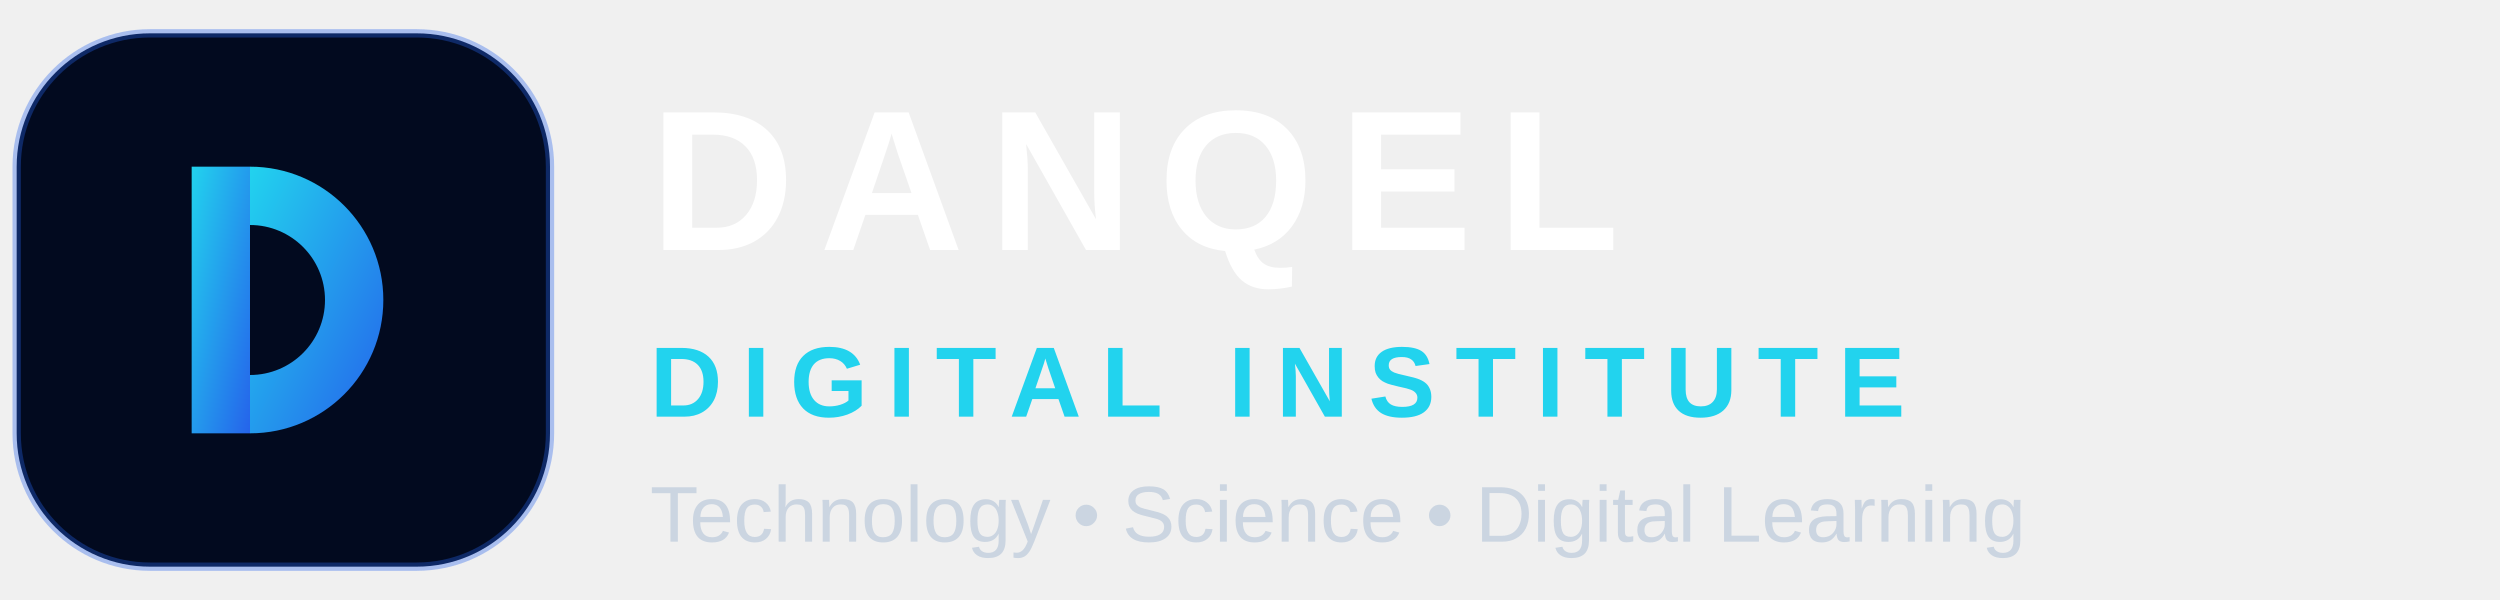
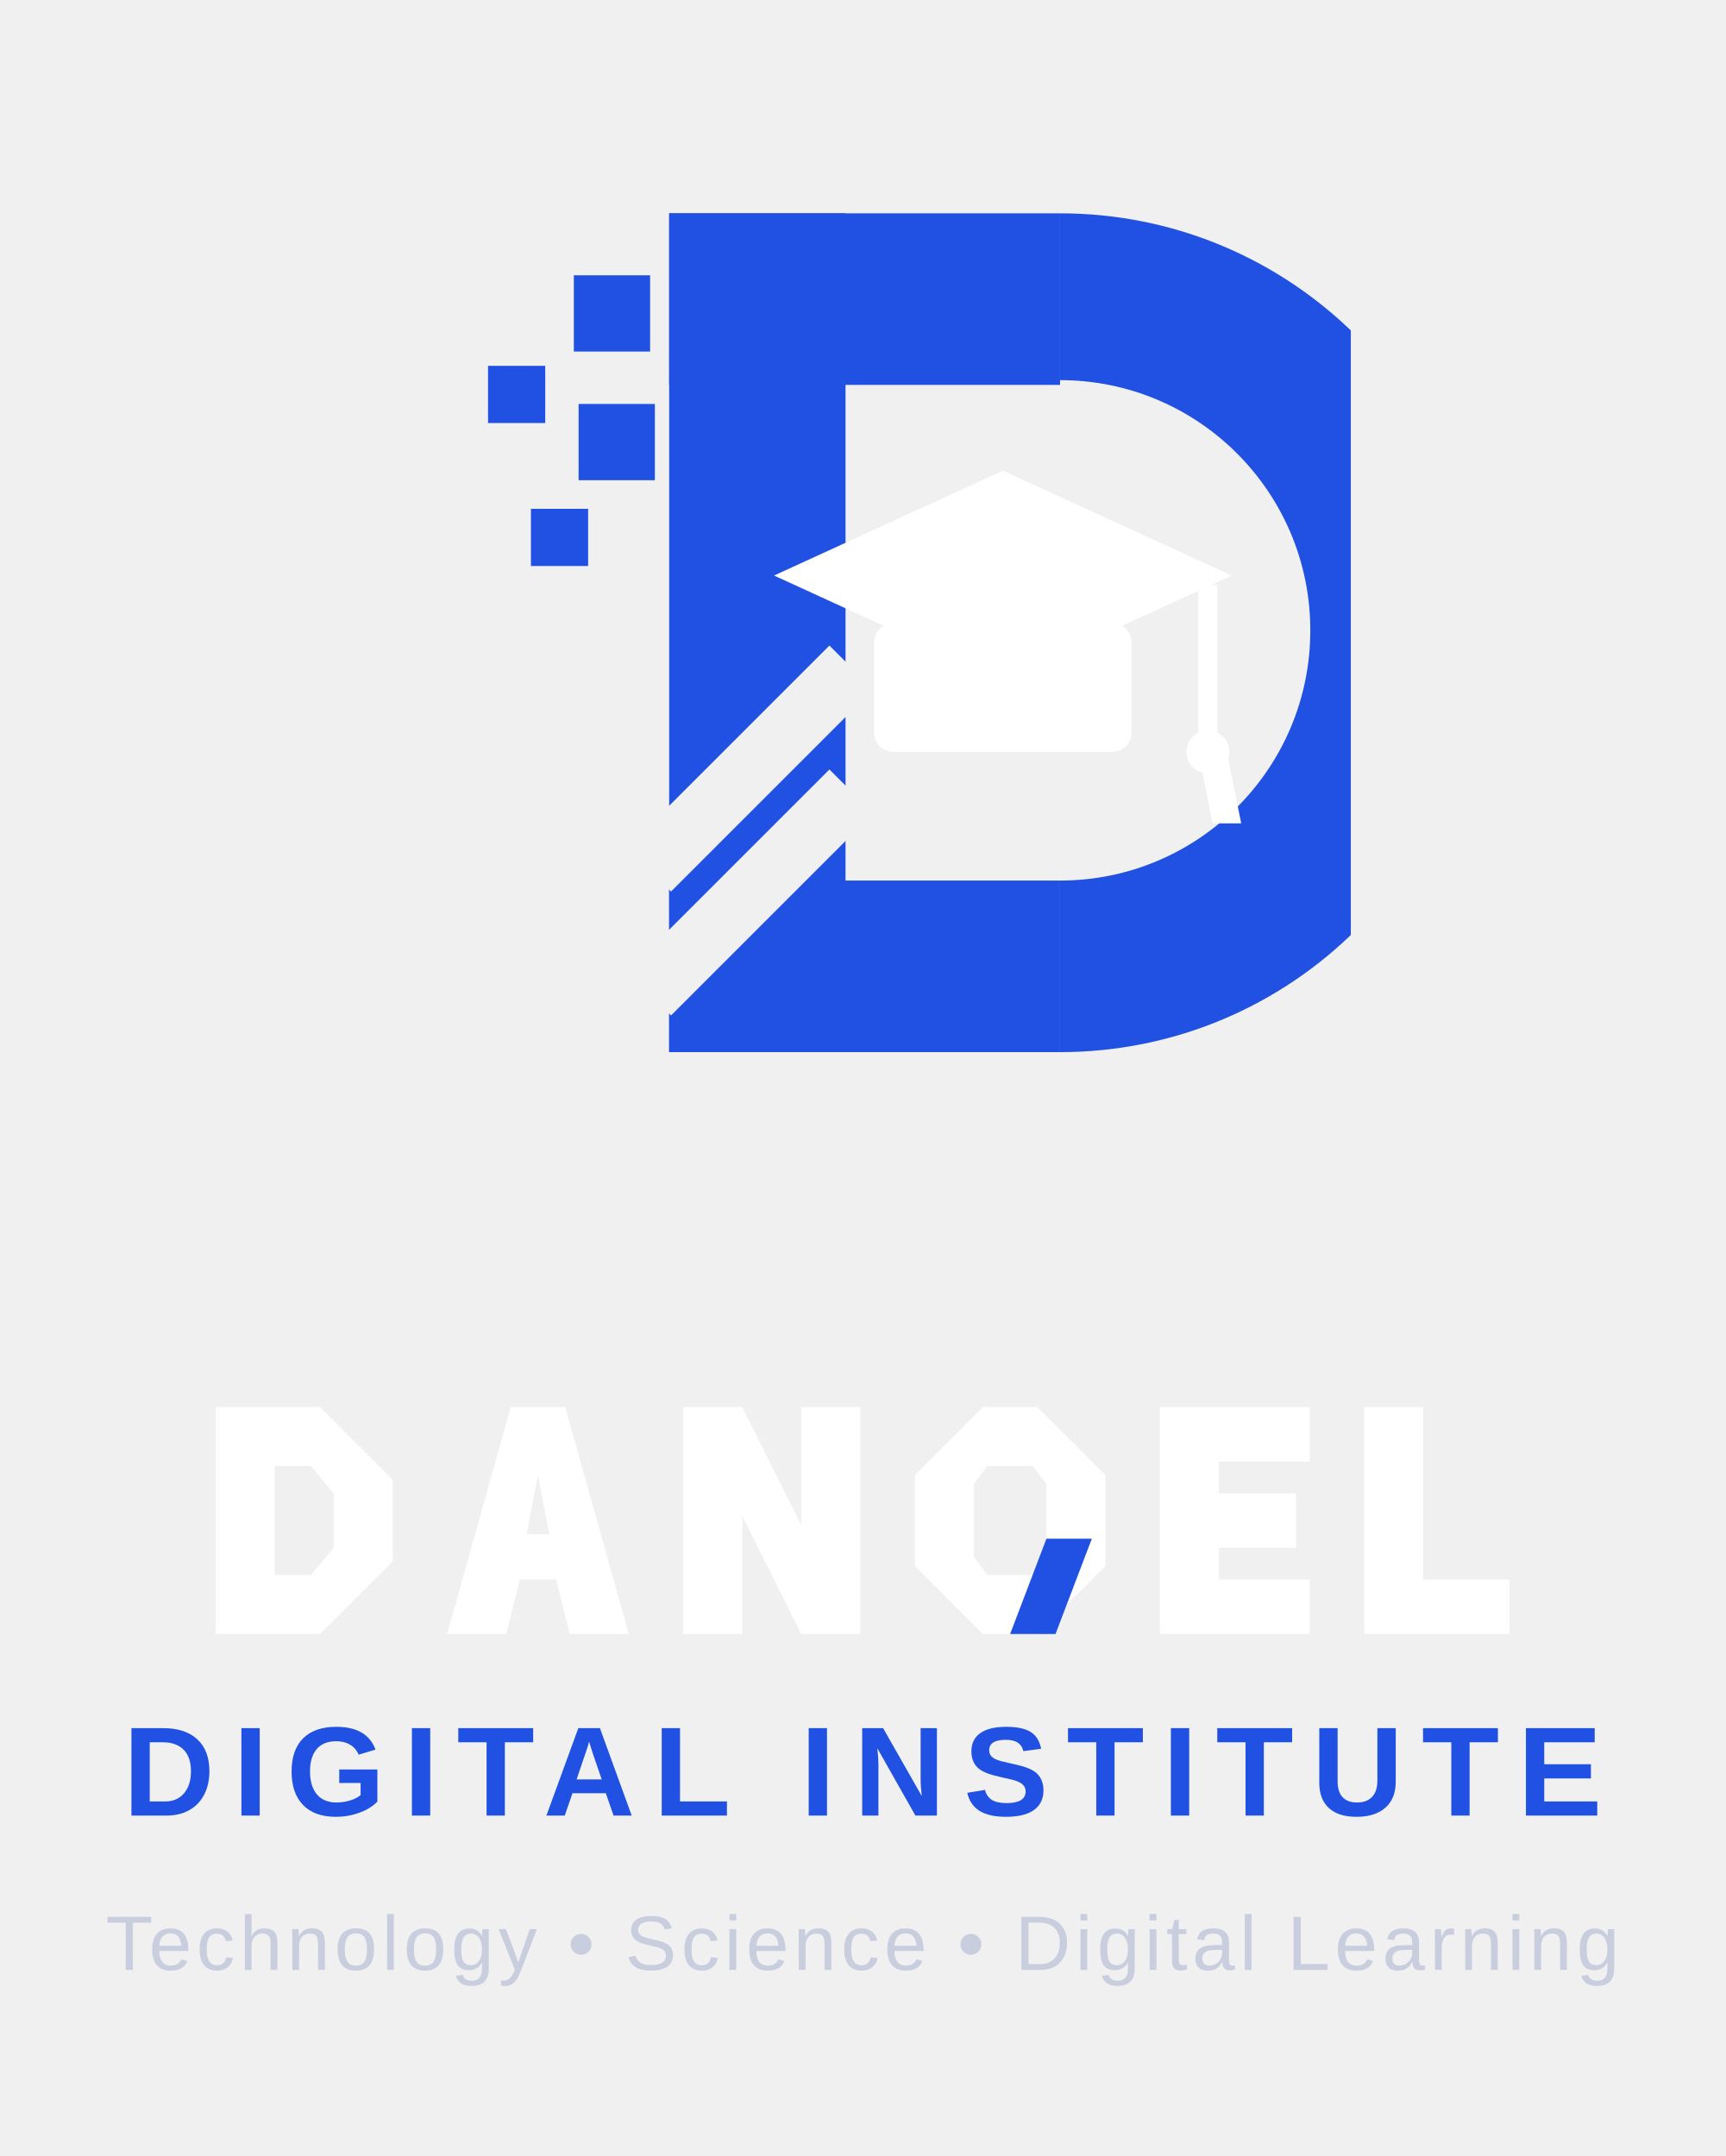
- <svg xmlns="http://www.w3.org/2000/svg" viewBox="0 0 300 72" role="img" aria-labelledby="t">
+ <svg xmlns="http://www.w3.org/2000/svg" viewBox="0 0 760 950" role="img" aria-label="DANQEL DIGITAL INSTITUTE — Technology • Science • Digital Learning">
  <defs>
-     <linearGradient id="brand" x2="1" y2="1">
-       <stop stop-color="#22d3ee" />
-       <stop offset="1" stop-color="#2563eb" />
-     </linearGradient>
+     <mask id="__m2">
+       <rect x="90" y="66" width="372" height="380" fill="#fff" />
+       <rect x="150" y="300" width="120" height="26" fill="#000" transform="rotate(-45 210 313)" />
+       <rect x="150" y="352" width="120" height="26" fill="#000" transform="rotate(-45 210 365)" />
+     </mask>
  </defs>
-   <rect x="2" y="4" width="64" height="64" rx="16" fill="#020a1f" stroke="#2563eb" stroke-opacity="0.35" />
-   <g fill="url(#brand)">
-     <rect x="23" y="20" width="7" height="32" />
-     <path d="M30 20a16 16 0 0 1 0 32v-7a9 9 0 0 0 0-18z" />
+   <g transform="translate(110,10) scale(1.05)">
+     <g fill="#2151E3" mask="url(#__m2)">
+       <rect x="176" y="80" width="74" height="352" />
+       <rect x="176" y="80" width="164" height="72" />
+       <rect x="176" y="360" width="164" height="72" />
+       <path d="M340 80 A176 176 0 0 1 340 432 L340 360 A104 104 0 0 0 340 150 Z" />
+       <rect x="136" y="106" width="32" height="32" />
+       <rect x="100" y="144" width="24" height="24" />
+       <rect x="138" y="160" width="32" height="32" />
+       <rect x="118" y="204" width="24" height="24" />
+     </g>
+     <g fill="#ffffff">
+       <path d="M316 188 L412 232 L316 276 L220 232 Z" />
+       <rect x="262" y="252" width="108" height="54" rx="8" />
+       <rect x="398" y="236" width="8" height="64" />
+       <circle cx="402" cy="306" r="9" />
+       <path d="M398 306 L410 306 L416 336 L404 336 Z" />
+     </g>
  </g>
-   <g font-family="'Plus Jakarta Sans',Arial,sans-serif">
-     <text x="78" y="30" font-size="24" font-weight="800" letter-spacing="3" fill="#ffffff">DANQEL</text>
-     <text x="78" y="50" font-size="12" font-weight="700" letter-spacing="2.4" fill="#22d3ee">DIGITAL INSTITUTE</text>
-     <text x="78" y="65" font-size="9.5" textLength="216" lengthAdjust="spacingAndGlyphs" fill="#cbd5e1">Technology • Science • Digital Learning</text>
-   </g>
+   <path fill="#ffffff" fill-rule="evenodd" d="M95.0 620.0L141.0 620.0L173.0 652.0L173.0 688.0L141.0 720.0L95.0 720.0L95.0 620.0ZM121.0 646.0L137.0 646.0L147.0 658.0L147.0 682.0L137.0 694.0L121.0 694.0L121.0 646.0ZM225.0 620.0L249.0 620.0L277.0 720.0L251.0 720.0L245.0 696.0L229.0 696.0L223.0 720.0L197.0 720.0L225.0 620.0ZM237.0 650.0L242.0 676.0L232.0 676.0L237.0 650.0ZM301.0 620.0L327.0 620.0L353.0 672.0L353.0 620.0L379.0 620.0L379.0 720.0L353.0 720.0L327.0 668.0L327.0 720.0L301.0 720.0L301.0 620.0ZM433.0 620.0L457.0 620.0L487.0 650.0L487.0 690.0L457.0 720.0L433.0 720.0L403.0 690.0L403.0 650.0L433.0 620.0ZM435.0 646.0L455.0 646.0L461.0 654.0L461.0 686.0L455.0 694.0L435.0 694.0L429.0 686.0L429.0 654.0L435.0 646.0ZM511.0 620.0L577.0 620.0L577.0 644.0L537.0 644.0L537.0 658.0L571.0 658.0L571.0 682.0L537.0 682.0L537.0 696.0L577.0 696.0L577.0 720.0L511.0 720.0L511.0 620.0ZM601.0 620.0L627.0 620.0L627.0 696.0L665.0 696.0L665.0 720.0L601.0 720.0L601.0 620.0Z" />
+   <path fill="#2151E3" fill-rule="evenodd" d="M461.0 678.0L481.0 678.0L465.0 720.0L445.0 720.0Z" />
+   <text x="380" y="800" text-anchor="middle" font-family="'Plus Jakarta Sans',Arial,sans-serif" font-size="56" font-weight="700" letter-spacing="8" fill="#2151E3">DIGITAL INSTITUTE</text>
+   <text x="380" y="868" text-anchor="middle" font-family="'Plus Jakarta Sans',Arial,sans-serif" font-size="34" letter-spacing="2" fill="#c9cede">Technology • Science • Digital Learning</text>
</svg>
